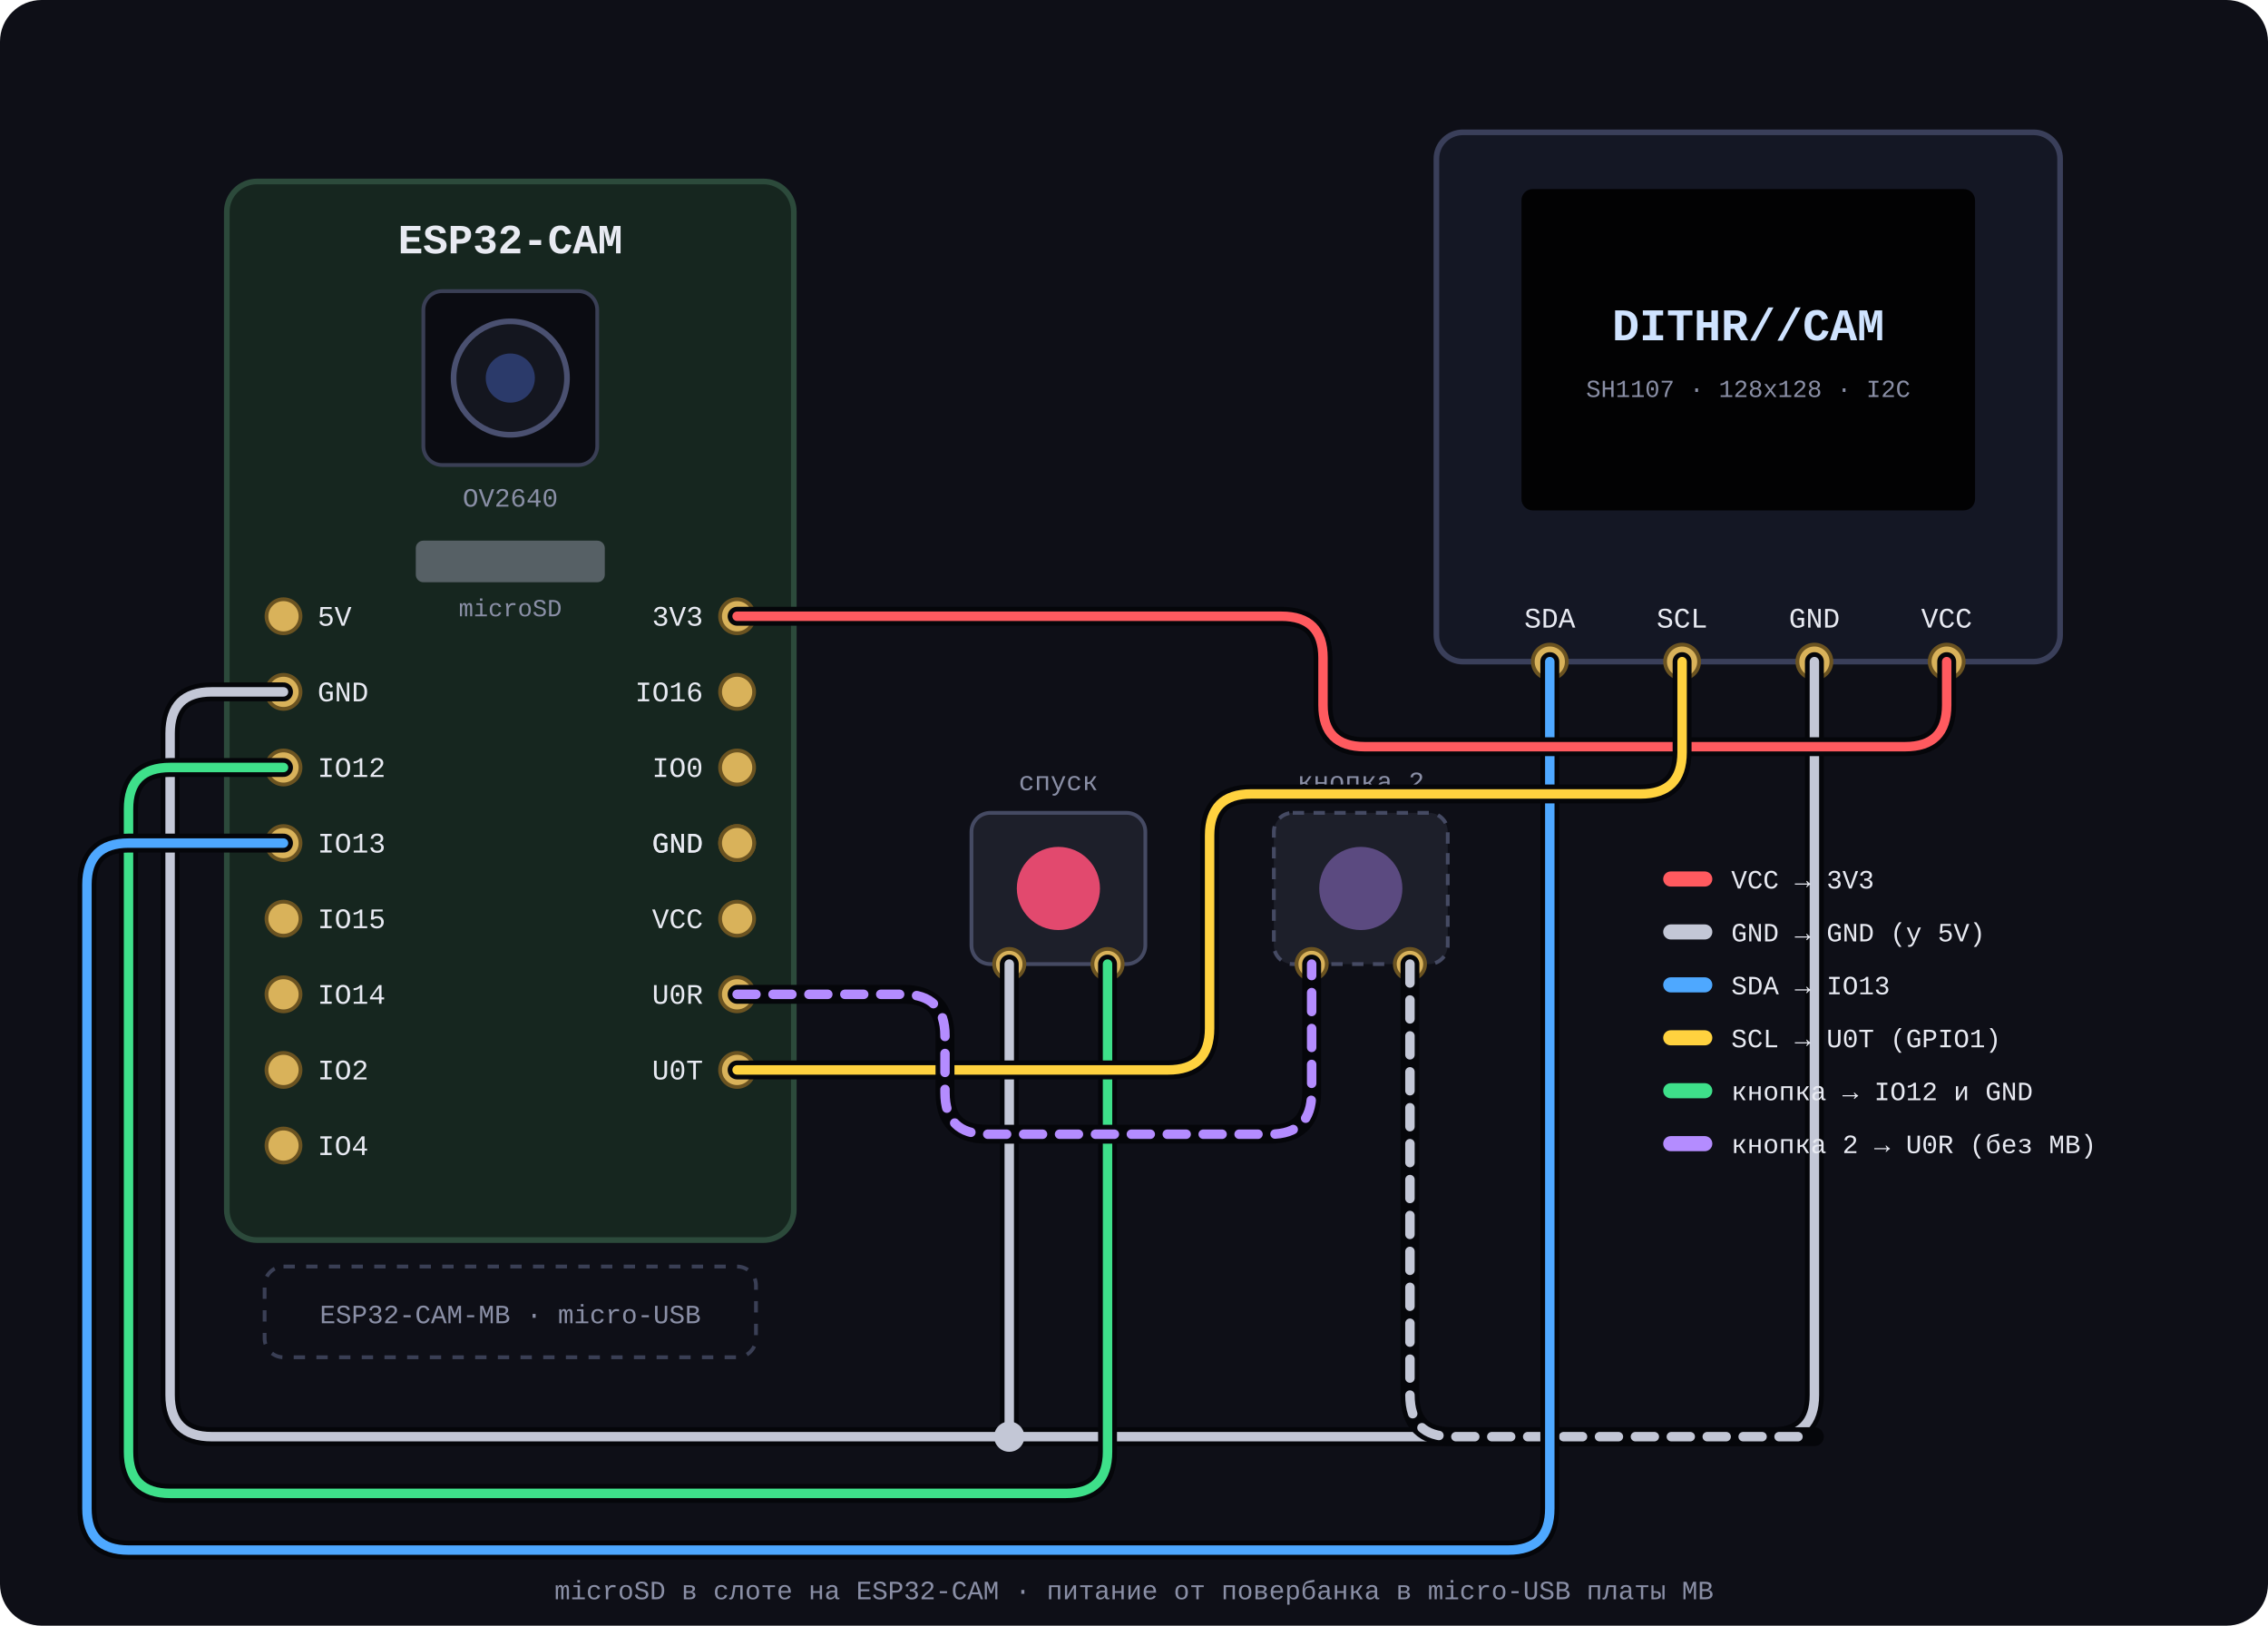
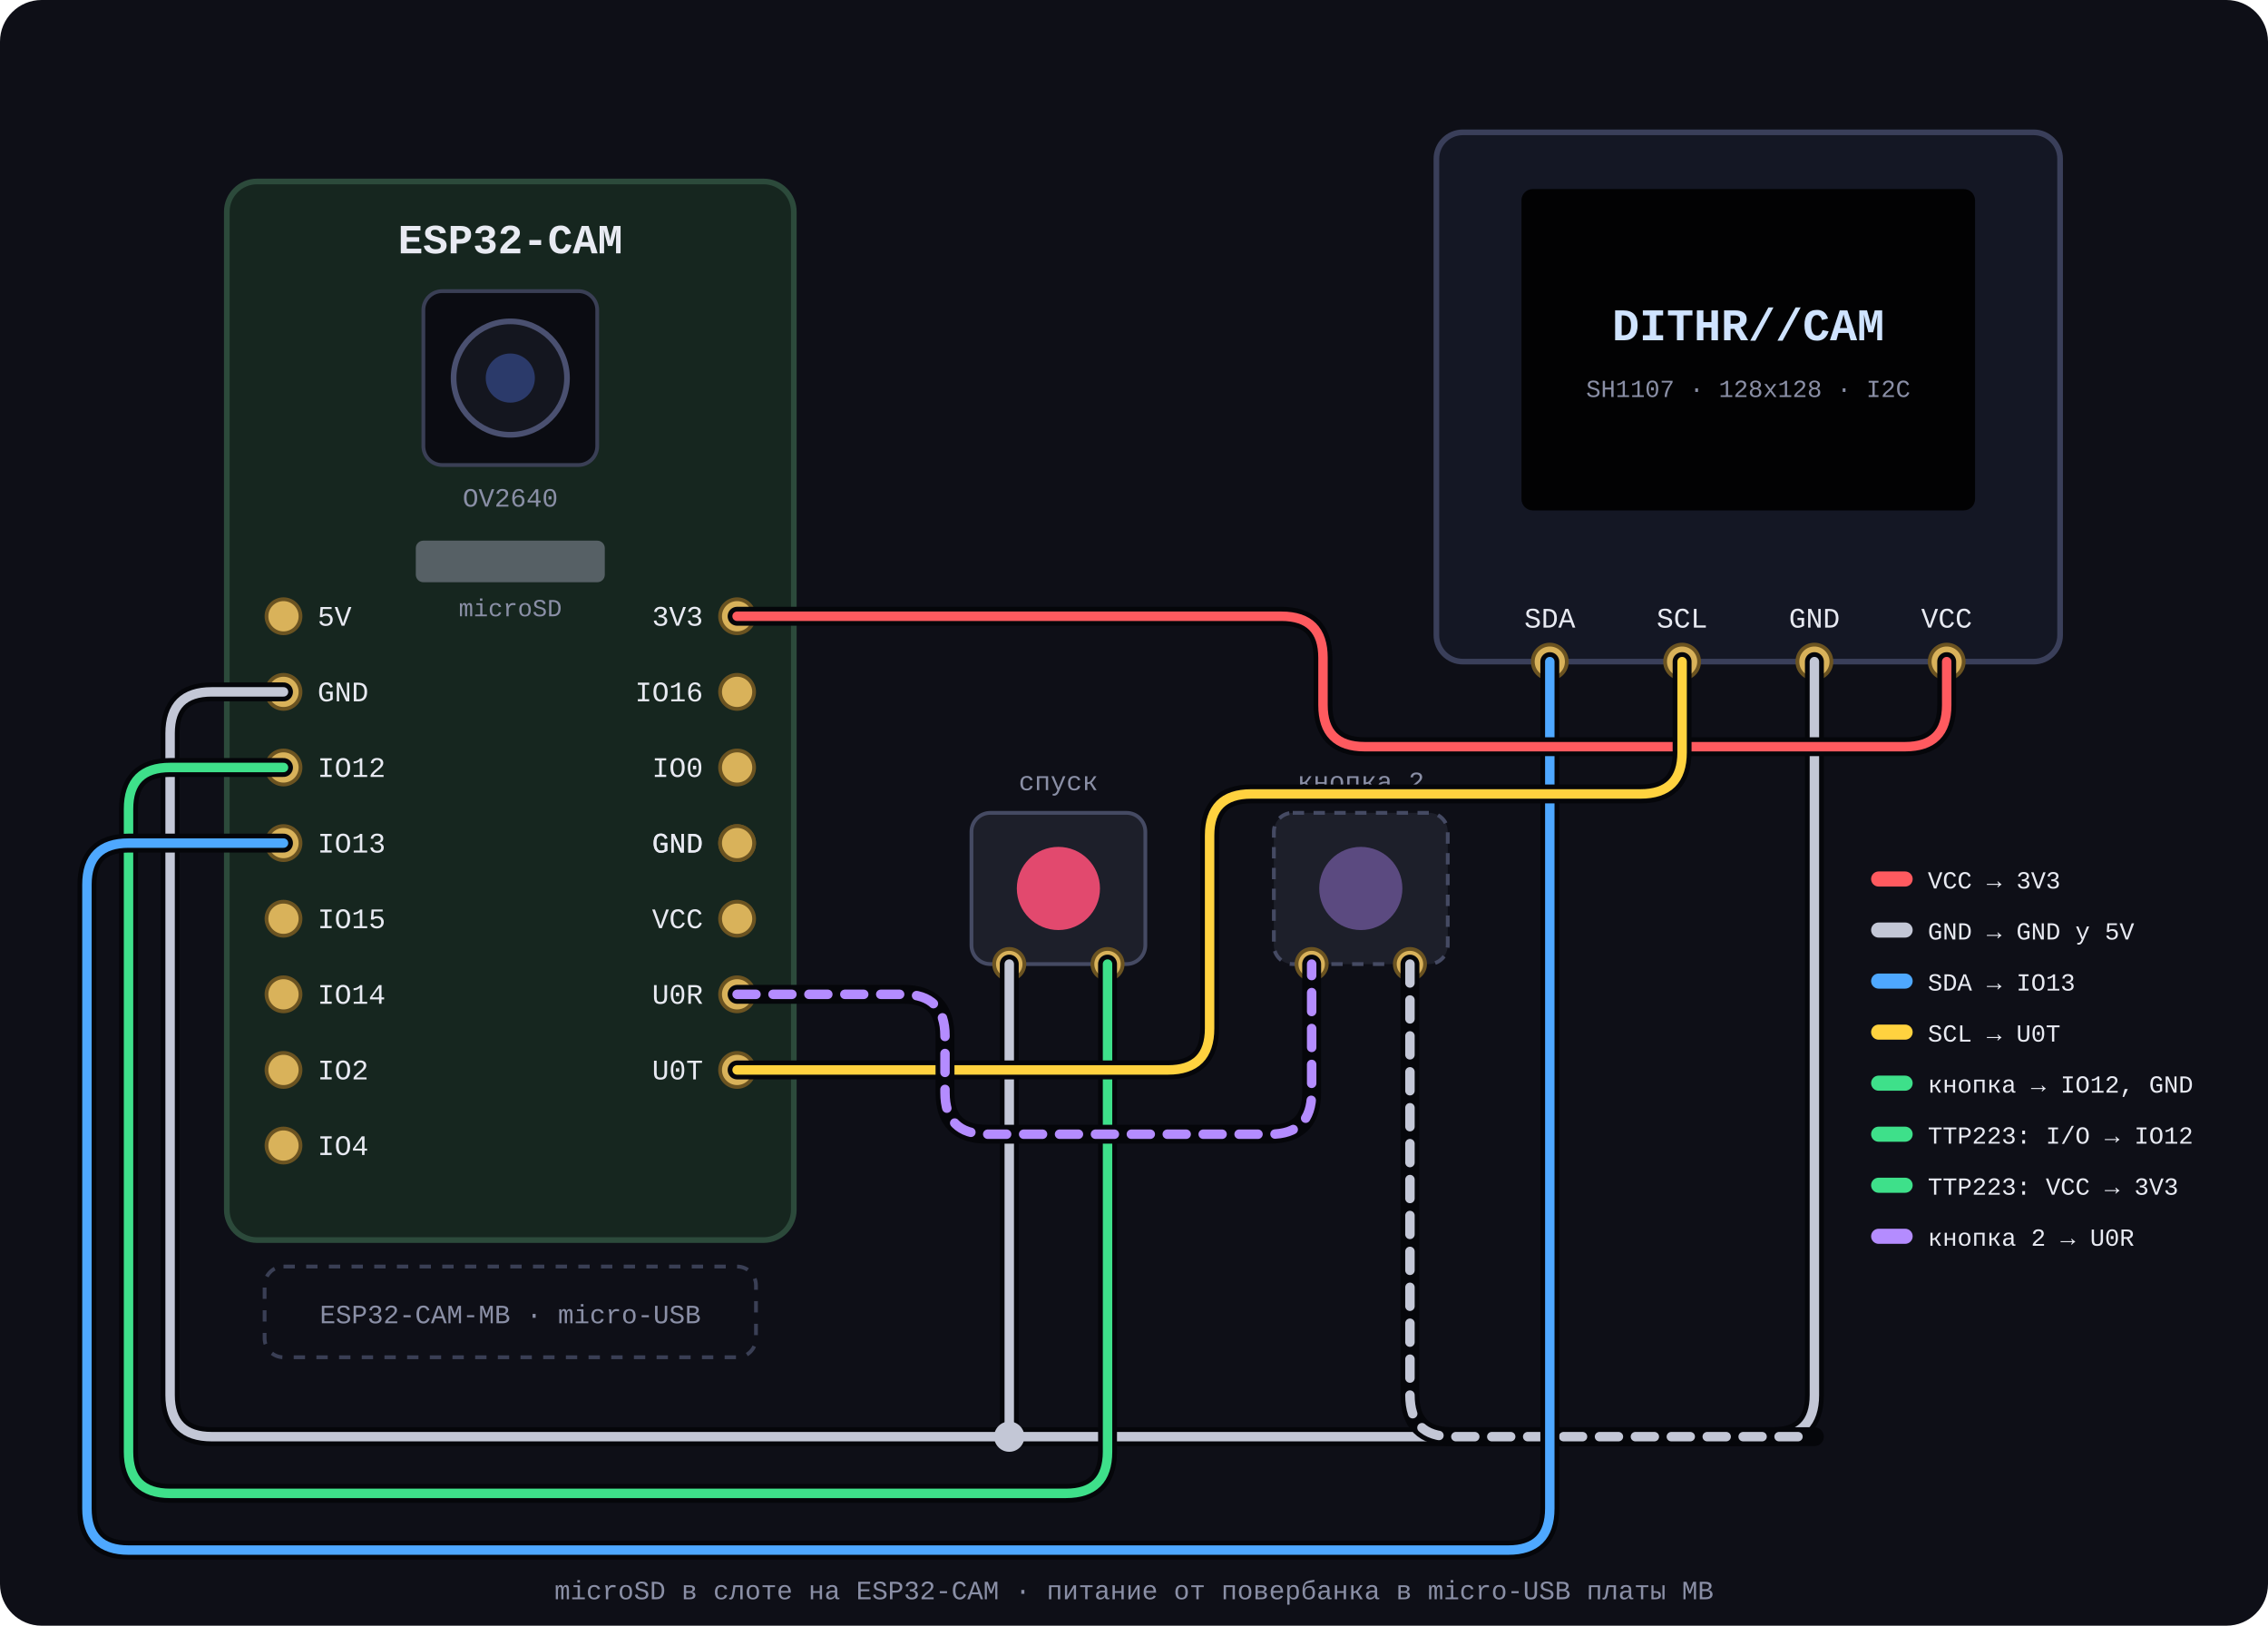
<svg xmlns="http://www.w3.org/2000/svg" viewBox="0 0 1200 860" width="1200" height="860">
  <rect width="1200" height="860" rx="22" fill="#0e0f17" />
  <rect x="120" y="96" width="300" height="560" rx="16" fill="#16261f" stroke="#2c4a3b" stroke-width="3" />
  <text x="270.0" y="134" font-family="ui-monospace, SFMono-Regular, Consolas, 'Liberation Mono', monospace" font-size="22" fill="#e8eaf2" text-anchor="middle" font-weight="700">ESP32-CAM</text>
  <rect x="224.0" y="154" width="92" height="92" rx="10" fill="#0b0c12" stroke="#3a3f55" stroke-width="2" />
  <circle cx="270.0" cy="200" r="30" fill="#14161f" stroke="#4a5070" stroke-width="3" />
  <circle cx="270.0" cy="200" r="13" fill="#2b3a6a" />
  <text x="270.0" y="268" font-family="ui-monospace, SFMono-Regular, Consolas, 'Liberation Mono', monospace" font-size="14" fill="#8a8fa6" text-anchor="middle" font-weight="400">OV2640</text>
  <rect x="220.0" y="286" width="100" height="22" rx="4" fill="#8a8f9e" opacity="0.55" />
  <text x="270.0" y="326" font-family="ui-monospace, SFMono-Regular, Consolas, 'Liberation Mono', monospace" font-size="13" fill="#8a8fa6" text-anchor="middle" font-weight="400">microSD</text>
  <circle cx="150" cy="326" r="9" fill="#d9b25a" stroke="#6b5321" stroke-width="2" />
  <text x="168" y="331" font-family="ui-monospace, SFMono-Regular, Consolas, 'Liberation Mono', monospace" font-size="15" fill="#e8eaf2" text-anchor="start" font-weight="400">5V</text>
  <circle cx="150" cy="366" r="9" fill="#d9b25a" stroke="#6b5321" stroke-width="2" />
  <text x="168" y="371" font-family="ui-monospace, SFMono-Regular, Consolas, 'Liberation Mono', monospace" font-size="15" fill="#e8eaf2" text-anchor="start" font-weight="400">GND</text>
  <circle cx="150" cy="406" r="9" fill="#d9b25a" stroke="#6b5321" stroke-width="2" />
  <text x="168" y="411" font-family="ui-monospace, SFMono-Regular, Consolas, 'Liberation Mono', monospace" font-size="15" fill="#e8eaf2" text-anchor="start" font-weight="400">IO12</text>
  <circle cx="150" cy="446" r="9" fill="#d9b25a" stroke="#6b5321" stroke-width="2" />
  <text x="168" y="451" font-family="ui-monospace, SFMono-Regular, Consolas, 'Liberation Mono', monospace" font-size="15" fill="#e8eaf2" text-anchor="start" font-weight="400">IO13</text>
  <circle cx="150" cy="486" r="9" fill="#d9b25a" stroke="#6b5321" stroke-width="2" />
  <text x="168" y="491" font-family="ui-monospace, SFMono-Regular, Consolas, 'Liberation Mono', monospace" font-size="15" fill="#e8eaf2" text-anchor="start" font-weight="400">IO15</text>
  <circle cx="150" cy="526" r="9" fill="#d9b25a" stroke="#6b5321" stroke-width="2" />
  <text x="168" y="531" font-family="ui-monospace, SFMono-Regular, Consolas, 'Liberation Mono', monospace" font-size="15" fill="#e8eaf2" text-anchor="start" font-weight="400">IO14</text>
  <circle cx="150" cy="566" r="9" fill="#d9b25a" stroke="#6b5321" stroke-width="2" />
  <text x="168" y="571" font-family="ui-monospace, SFMono-Regular, Consolas, 'Liberation Mono', monospace" font-size="15" fill="#e8eaf2" text-anchor="start" font-weight="400">IO2</text>
  <circle cx="150" cy="606" r="9" fill="#d9b25a" stroke="#6b5321" stroke-width="2" />
  <text x="168" y="611" font-family="ui-monospace, SFMono-Regular, Consolas, 'Liberation Mono', monospace" font-size="15" fill="#e8eaf2" text-anchor="start" font-weight="400">IO4</text>
  <circle cx="390" cy="326" r="9" fill="#d9b25a" stroke="#6b5321" stroke-width="2" />
  <text x="372" y="331" font-family="ui-monospace, SFMono-Regular, Consolas, 'Liberation Mono', monospace" font-size="15" fill="#e8eaf2" text-anchor="end" font-weight="400">3V3</text>
  <circle cx="390" cy="366" r="9" fill="#d9b25a" stroke="#6b5321" stroke-width="2" />
  <text x="372" y="371" font-family="ui-monospace, SFMono-Regular, Consolas, 'Liberation Mono', monospace" font-size="15" fill="#e8eaf2" text-anchor="end" font-weight="400">IO16</text>
  <circle cx="390" cy="406" r="9" fill="#d9b25a" stroke="#6b5321" stroke-width="2" />
  <text x="372" y="411" font-family="ui-monospace, SFMono-Regular, Consolas, 'Liberation Mono', monospace" font-size="15" fill="#e8eaf2" text-anchor="end" font-weight="400">IO0</text>
  <circle cx="390" cy="446" r="9" fill="#d9b25a" stroke="#6b5321" stroke-width="2" />
  <text x="372" y="451" font-family="ui-monospace, SFMono-Regular, Consolas, 'Liberation Mono', monospace" font-size="15" fill="#e8eaf2" text-anchor="end" font-weight="400">GND</text>
  <circle cx="390" cy="486" r="9" fill="#d9b25a" stroke="#6b5321" stroke-width="2" />
  <text x="372" y="491" font-family="ui-monospace, SFMono-Regular, Consolas, 'Liberation Mono', monospace" font-size="15" fill="#e8eaf2" text-anchor="end" font-weight="400">VCC</text>
  <circle cx="390" cy="526" r="9" fill="#d9b25a" stroke="#6b5321" stroke-width="2" />
  <text x="372" y="531" font-family="ui-monospace, SFMono-Regular, Consolas, 'Liberation Mono', monospace" font-size="15" fill="#e8eaf2" text-anchor="end" font-weight="400">U0R</text>
  <circle cx="390" cy="566" r="9" fill="#d9b25a" stroke="#6b5321" stroke-width="2" />
  <text x="372" y="571" font-family="ui-monospace, SFMono-Regular, Consolas, 'Liberation Mono', monospace" font-size="15" fill="#e8eaf2" text-anchor="end" font-weight="400">U0T</text>
  <circle cx="390" cy="446" r="9" fill="#d9b25a" stroke="#6b5321" stroke-width="2" />
  <text x="372" y="451" font-family="ui-monospace, SFMono-Regular, Consolas, 'Liberation Mono', monospace" font-size="15" fill="#e8eaf2" text-anchor="end" font-weight="400">GND</text>
  <rect x="140" y="670" width="260" height="48" rx="10" fill="none" stroke="#3a3f55" stroke-width="2" stroke-dasharray="6 6" />
  <text x="270.0" y="700" font-family="ui-monospace, SFMono-Regular, Consolas, 'Liberation Mono', monospace" font-size="14" fill="#8a8fa6" text-anchor="middle" font-weight="400">ESP32-CAM-MB · micro-USB</text>
  <rect x="760" y="70" width="330" height="280" rx="14" fill="#141724" stroke="#3a3f5a" stroke-width="3" />
  <rect x="805" y="100" width="240" height="170" rx="6" fill="#020203" />
  <text x="925.0" y="180" font-family="ui-monospace, SFMono-Regular, Consolas, 'Liberation Mono', monospace" font-size="24" fill="#cfe3ff" text-anchor="middle" font-weight="700">DITHR//CAM</text>
  <text x="925.0" y="210" font-family="ui-monospace, SFMono-Regular, Consolas, 'Liberation Mono', monospace" font-size="13" fill="#8a8fa6" text-anchor="middle" font-weight="400">SH1107 · 128x128 · I2C</text>
  <circle cx="820" cy="350" r="9" fill="#d9b25a" stroke="#6b5321" stroke-width="2" />
  <text x="820" y="332" font-family="ui-monospace, SFMono-Regular, Consolas, 'Liberation Mono', monospace" font-size="15" fill="#e8eaf2" text-anchor="middle" font-weight="400">SDA</text>
  <circle cx="890" cy="350" r="9" fill="#d9b25a" stroke="#6b5321" stroke-width="2" />
  <text x="890" y="332" font-family="ui-monospace, SFMono-Regular, Consolas, 'Liberation Mono', monospace" font-size="15" fill="#e8eaf2" text-anchor="middle" font-weight="400">SCL</text>
  <circle cx="960" cy="350" r="9" fill="#d9b25a" stroke="#6b5321" stroke-width="2" />
  <text x="960" y="332" font-family="ui-monospace, SFMono-Regular, Consolas, 'Liberation Mono', monospace" font-size="15" fill="#e8eaf2" text-anchor="middle" font-weight="400">GND</text>
  <circle cx="1030" cy="350" r="9" fill="#d9b25a" stroke="#6b5321" stroke-width="2" />
  <text x="1030" y="332" font-family="ui-monospace, SFMono-Regular, Consolas, 'Liberation Mono', monospace" font-size="15" fill="#e8eaf2" text-anchor="middle" font-weight="400">VCC</text>
  <rect x="514" y="430" width="92" height="80" rx="10" fill="#1d1f2a" stroke="#454a63" stroke-width="2" />
  <circle cx="560" cy="470" r="22" fill="#e2496e" />
  <text x="560" y="418" font-family="ui-monospace, SFMono-Regular, Consolas, 'Liberation Mono', monospace" font-size="14" fill="#8a8fa6" text-anchor="middle" font-weight="400">спуск</text>
  <circle cx="534" cy="510" r="8" fill="#d9b25a" stroke="#6b5321" stroke-width="2" />
  <circle cx="586" cy="510" r="8" fill="#d9b25a" stroke="#6b5321" stroke-width="2" />
  <rect x="674" y="430" width="92" height="80" rx="10" fill="#1d1f2a" stroke="#454a63" stroke-width="2" stroke-dasharray="6 5" />
  <circle cx="720" cy="470" r="22" fill="#5b4a80" />
  <text x="720" y="418" font-family="ui-monospace, SFMono-Regular, Consolas, 'Liberation Mono', monospace" font-size="14" fill="#8a8fa6" text-anchor="middle" font-weight="400">кнопка 2</text>
  <circle cx="694" cy="510" r="8" fill="#d9b25a" stroke="#6b5321" stroke-width="2" />
  <circle cx="746" cy="510" r="8" fill="#d9b25a" stroke="#6b5321" stroke-width="2" />
  <path d="M150,366 L112,366 Q90,366 90,388 L90,738 Q90,760 112,760 L938,760 Q960,760 960,738 L960,350" fill="none" stroke="#05060a" stroke-width="10" stroke-linecap="round" stroke-linejoin="round" />
  <path d="M150,366 L112,366 Q90,366 90,388 L90,738 Q90,760 112,760 L938,760 Q960,760 960,738 L960,350" fill="none" stroke="#c3c7d6" stroke-width="5" stroke-linecap="round" stroke-linejoin="round" />
  <path d="M534,510 L534,760" fill="none" stroke="#05060a" stroke-width="10" stroke-linecap="round" stroke-linejoin="round" />
  <path d="M534,510 L534,760" fill="none" stroke="#c3c7d6" stroke-width="5" stroke-linecap="round" stroke-linejoin="round" />
  <circle cx="534" cy="760" r="8" fill="#c3c7d6" />
  <path d="M746,510 L746,738 Q746,760 768,760 L960,760" fill="none" stroke="#05060a" stroke-width="10" stroke-linecap="round" stroke-linejoin="round" />
  <path d="M746,510 L746,738 Q746,760 768,760 L960,760" fill="none" stroke="#c3c7d6" stroke-width="5" stroke-linecap="round" stroke-linejoin="round" stroke-dasharray="10 9" />
  <path d="M150,406 L90,406 Q68,406 68,428 L68,768 Q68,790 90,790 L564,790 Q586,790 586,768 L586,510" fill="none" stroke="#05060a" stroke-width="10" stroke-linecap="round" stroke-linejoin="round" />
  <path d="M150,406 L90,406 Q68,406 68,428 L68,768 Q68,790 90,790 L564,790 Q586,790 586,768 L586,510" fill="none" stroke="#3ee08a" stroke-width="5" stroke-linecap="round" stroke-linejoin="round" />
  <path d="M150,446 L68,446 Q46,446 46,468 L46,798 Q46,820 68,820 L798,820 Q820,820 820,798 L820,350" fill="none" stroke="#05060a" stroke-width="10" stroke-linecap="round" stroke-linejoin="round" />
  <path d="M150,446 L68,446 Q46,446 46,468 L46,798 Q46,820 68,820 L798,820 Q820,820 820,798 L820,350" fill="none" stroke="#4ea8ff" stroke-width="5" stroke-linecap="round" stroke-linejoin="round" />
  <path d="M390,326 L678,326 Q700,326 700,348 L700,373 Q700,395 722,395 L1008,395 Q1030,395 1030,373 L1030,350" fill="none" stroke="#05060a" stroke-width="10" stroke-linecap="round" stroke-linejoin="round" />
  <path d="M390,326 L678,326 Q700,326 700,348 L700,373 Q700,395 722,395 L1008,395 Q1030,395 1030,373 L1030,350" fill="none" stroke="#ff5a5f" stroke-width="5" stroke-linecap="round" stroke-linejoin="round" />
  <path d="M390,566 L618,566 Q640,566 640,544 L640,442 Q640,420 662,420 L868,420 Q890,420 890,398 L890,350" fill="none" stroke="#05060a" stroke-width="10" stroke-linecap="round" stroke-linejoin="round" />
  <path d="M390,566 L618,566 Q640,566 640,544 L640,442 Q640,420 662,420 L868,420 Q890,420 890,398 L890,350" fill="none" stroke="#ffd23f" stroke-width="5" stroke-linecap="round" stroke-linejoin="round" />
  <path d="M390,526 L478,526 Q500,526 500,548 L500,578 Q500,600 522,600 L672,600 Q694,600 694,578 L694,510" fill="none" stroke="#05060a" stroke-width="10" stroke-linecap="round" stroke-linejoin="round" />
  <path d="M390,526 L478,526 Q500,526 500,548 L500,578 Q500,600 522,600 L672,600 Q694,600 694,578 L694,510" fill="none" stroke="#b48cff" stroke-width="5" stroke-linecap="round" stroke-linejoin="round" stroke-dasharray="10 9" />
-   <rect x="880" y="461" width="26" height="8" rx="4" fill="#ff5a5f" />
-   <text x="916" y="470" font-family="ui-monospace, SFMono-Regular, Consolas, 'Liberation Mono', monospace" font-size="14" fill="#e8eaf2" text-anchor="start" font-weight="400">VCC → 3V3</text>
-   <rect x="880" y="489" width="26" height="8" rx="4" fill="#c3c7d6" />
-   <text x="916" y="498" font-family="ui-monospace, SFMono-Regular, Consolas, 'Liberation Mono', monospace" font-size="14" fill="#e8eaf2" text-anchor="start" font-weight="400">GND → GND (у 5V)</text>
-   <rect x="880" y="517" width="26" height="8" rx="4" fill="#4ea8ff" />
-   <text x="916" y="526" font-family="ui-monospace, SFMono-Regular, Consolas, 'Liberation Mono', monospace" font-size="14" fill="#e8eaf2" text-anchor="start" font-weight="400">SDA → IO13</text>
-   <rect x="880" y="545" width="26" height="8" rx="4" fill="#ffd23f" />
-   <text x="916" y="554" font-family="ui-monospace, SFMono-Regular, Consolas, 'Liberation Mono', monospace" font-size="14" fill="#e8eaf2" text-anchor="start" font-weight="400">SCL → U0T (GPIO1)</text>
-   <rect x="880" y="573" width="26" height="8" rx="4" fill="#3ee08a" />
-   <text x="916" y="582" font-family="ui-monospace, SFMono-Regular, Consolas, 'Liberation Mono', monospace" font-size="14" fill="#e8eaf2" text-anchor="start" font-weight="400">кнопка → IO12 и GND</text>
-   <rect x="880" y="601" width="26" height="8" rx="4" fill="#b48cff" />
-   <text x="916" y="610" font-family="ui-monospace, SFMono-Regular, Consolas, 'Liberation Mono', monospace" font-size="14" fill="#e8eaf2" text-anchor="start" font-weight="400">кнопка 2 → U0R (без MB)</text>
+   <rect x="990" y="461" width="22" height="8" rx="4" fill="#ff5a5f" />
+   <text x="1020" y="470" font-family="ui-monospace, SFMono-Regular, Consolas, 'Liberation Mono', monospace" font-size="13" fill="#e8eaf2" text-anchor="start" font-weight="400">VCC → 3V3</text>
+   <rect x="990" y="488" width="22" height="8" rx="4" fill="#c3c7d6" />
+   <text x="1020" y="497" font-family="ui-monospace, SFMono-Regular, Consolas, 'Liberation Mono', monospace" font-size="13" fill="#e8eaf2" text-anchor="start" font-weight="400">GND → GND у 5V</text>
+   <rect x="990" y="515" width="22" height="8" rx="4" fill="#4ea8ff" />
+   <text x="1020" y="524" font-family="ui-monospace, SFMono-Regular, Consolas, 'Liberation Mono', monospace" font-size="13" fill="#e8eaf2" text-anchor="start" font-weight="400">SDA → IO13</text>
+   <rect x="990" y="542" width="22" height="8" rx="4" fill="#ffd23f" />
+   <text x="1020" y="551" font-family="ui-monospace, SFMono-Regular, Consolas, 'Liberation Mono', monospace" font-size="13" fill="#e8eaf2" text-anchor="start" font-weight="400">SCL → U0T</text>
+   <rect x="990" y="569" width="22" height="8" rx="4" fill="#3ee08a" />
+   <text x="1020" y="578" font-family="ui-monospace, SFMono-Regular, Consolas, 'Liberation Mono', monospace" font-size="13" fill="#e8eaf2" text-anchor="start" font-weight="400">кнопка → IO12, GND</text>
+   <rect x="990" y="596" width="22" height="8" rx="4" fill="#3ee08a" />
+   <text x="1020" y="605" font-family="ui-monospace, SFMono-Regular, Consolas, 'Liberation Mono', monospace" font-size="13" fill="#e8eaf2" text-anchor="start" font-weight="400">TTP223: I/O → IO12</text>
+   <rect x="990" y="623" width="22" height="8" rx="4" fill="#3ee08a" />
+   <text x="1020" y="632" font-family="ui-monospace, SFMono-Regular, Consolas, 'Liberation Mono', monospace" font-size="13" fill="#e8eaf2" text-anchor="start" font-weight="400">TTP223: VCC → 3V3</text>
+   <rect x="990" y="650" width="22" height="8" rx="4" fill="#b48cff" />
+   <text x="1020" y="659" font-family="ui-monospace, SFMono-Regular, Consolas, 'Liberation Mono', monospace" font-size="13" fill="#e8eaf2" text-anchor="start" font-weight="400">кнопка 2 → U0R</text>
  <text x="600" y="846" font-family="ui-monospace, SFMono-Regular, Consolas, 'Liberation Mono', monospace" font-size="14" fill="#8a8fa6" text-anchor="middle" font-weight="400">microSD в слоте на ESP32-CAM · питание от повербанка в micro-USB платы MB</text>
</svg>
